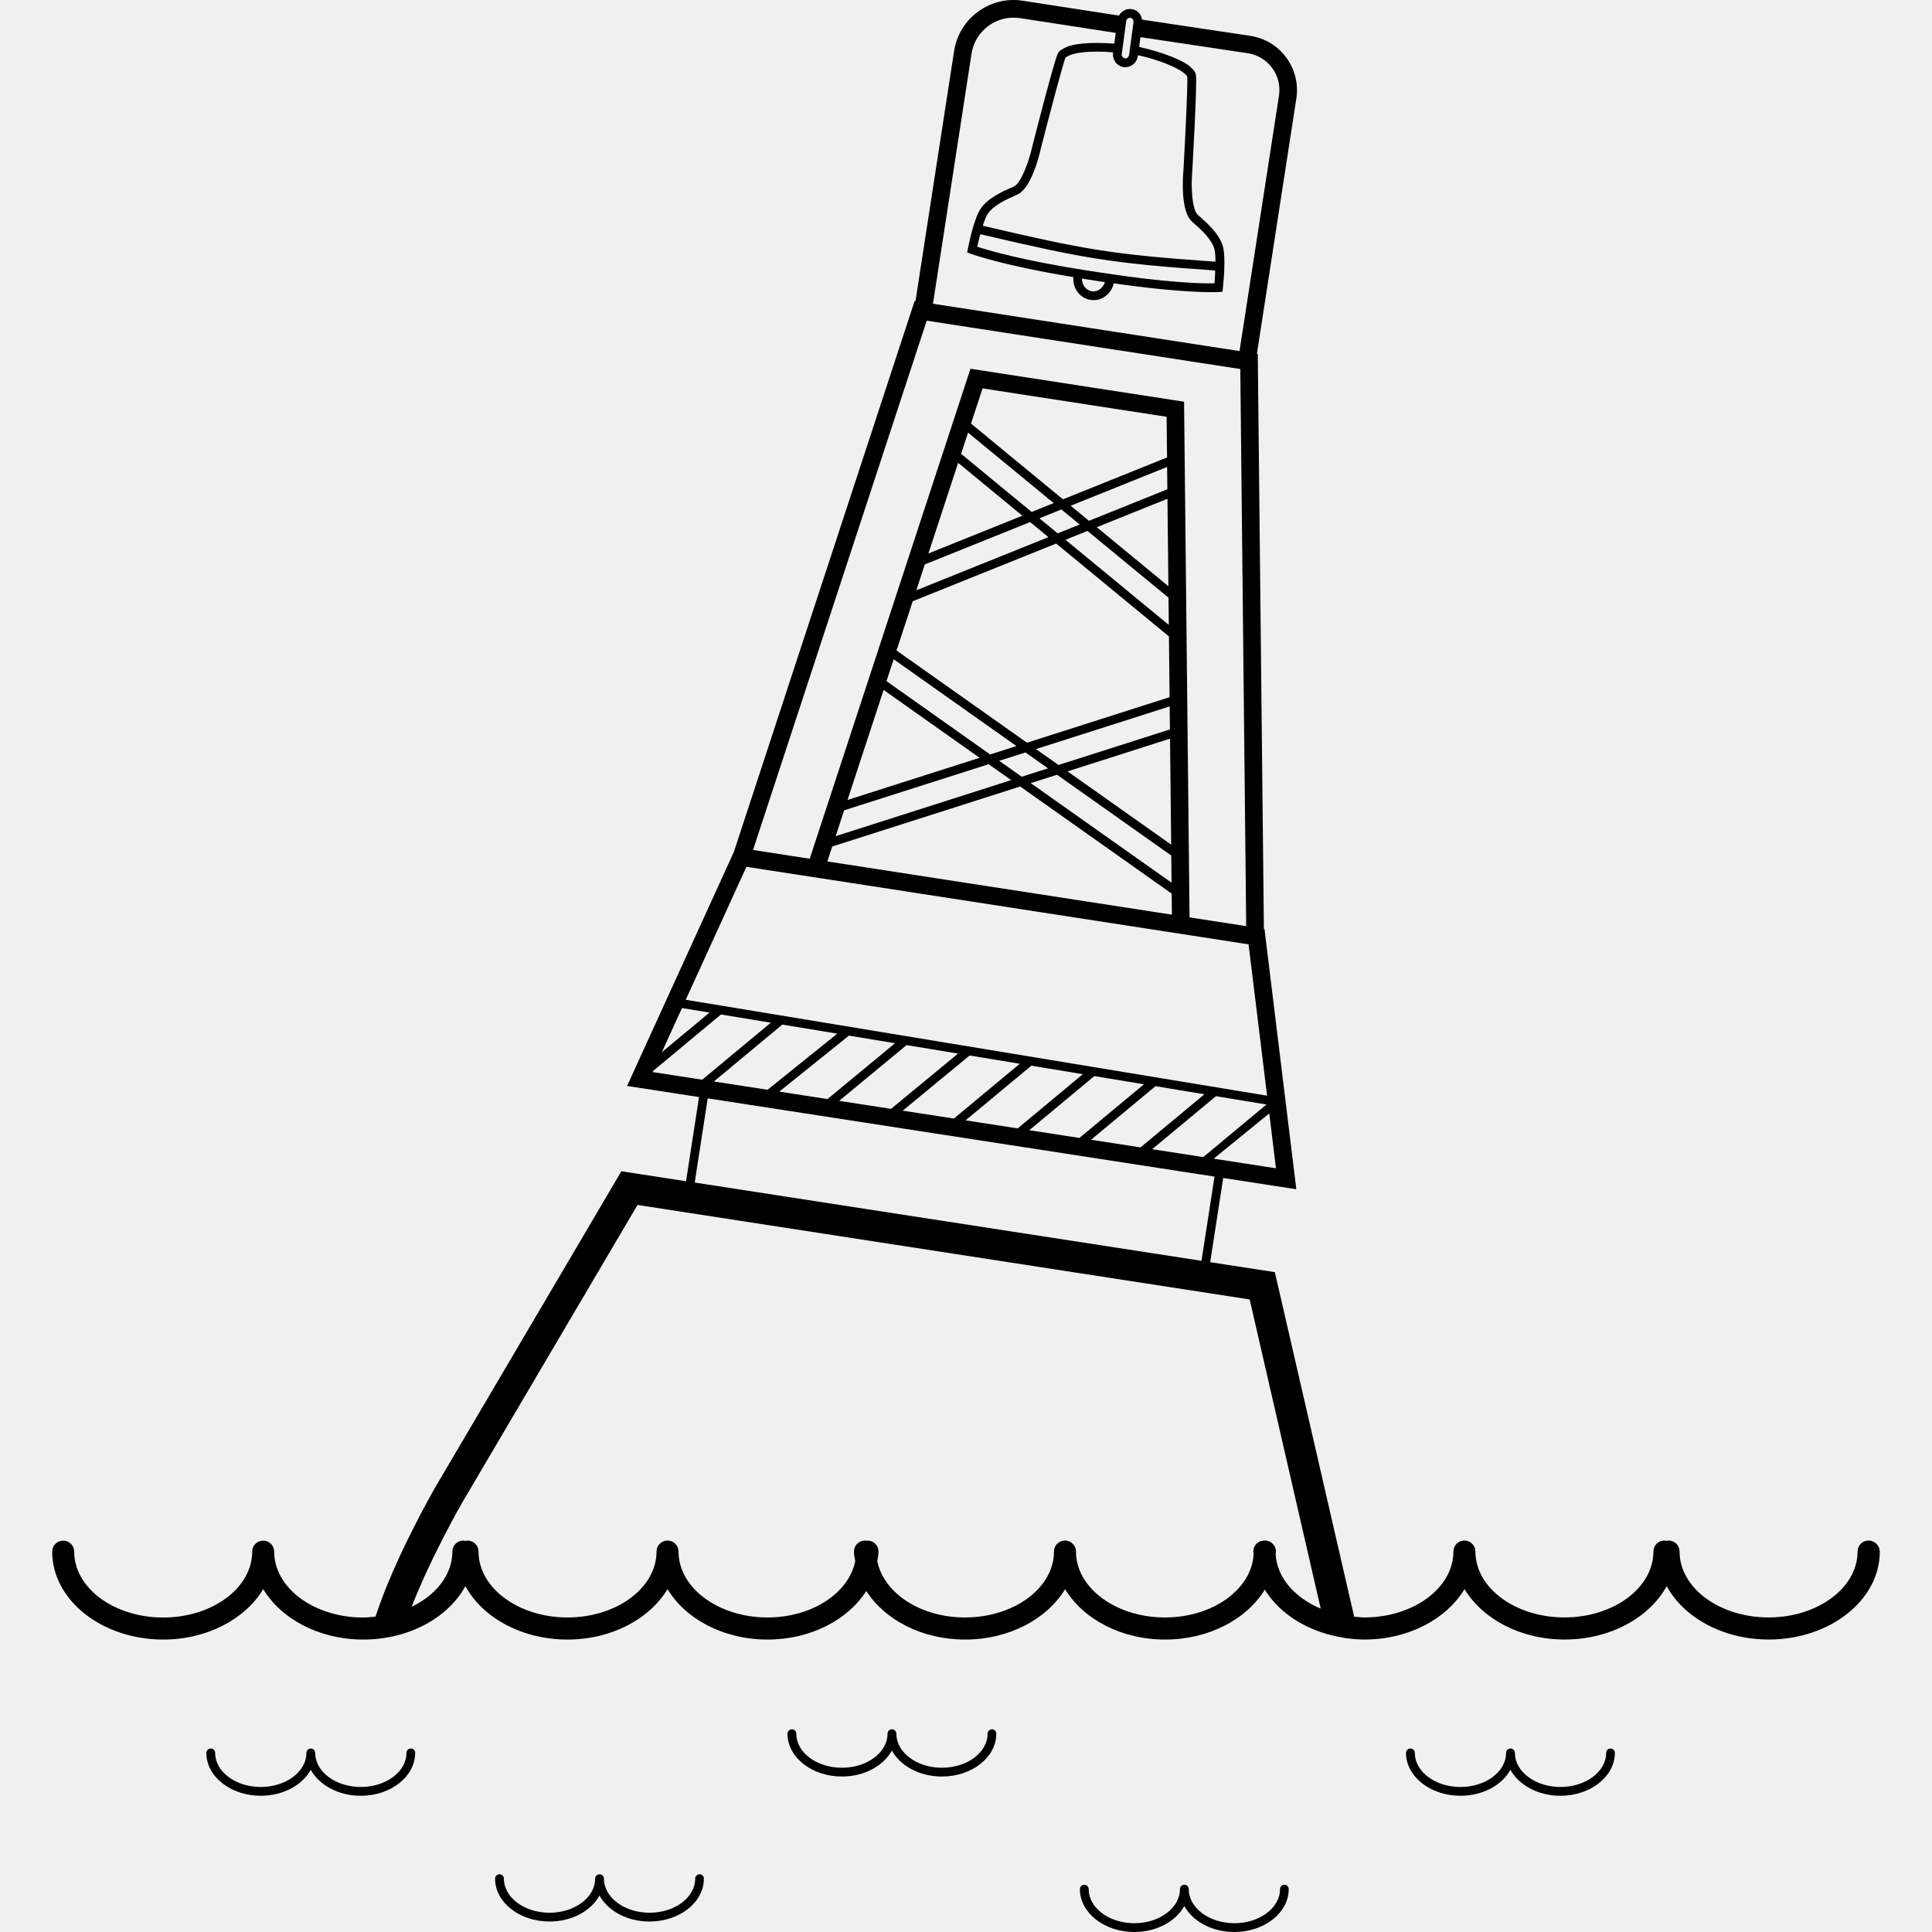
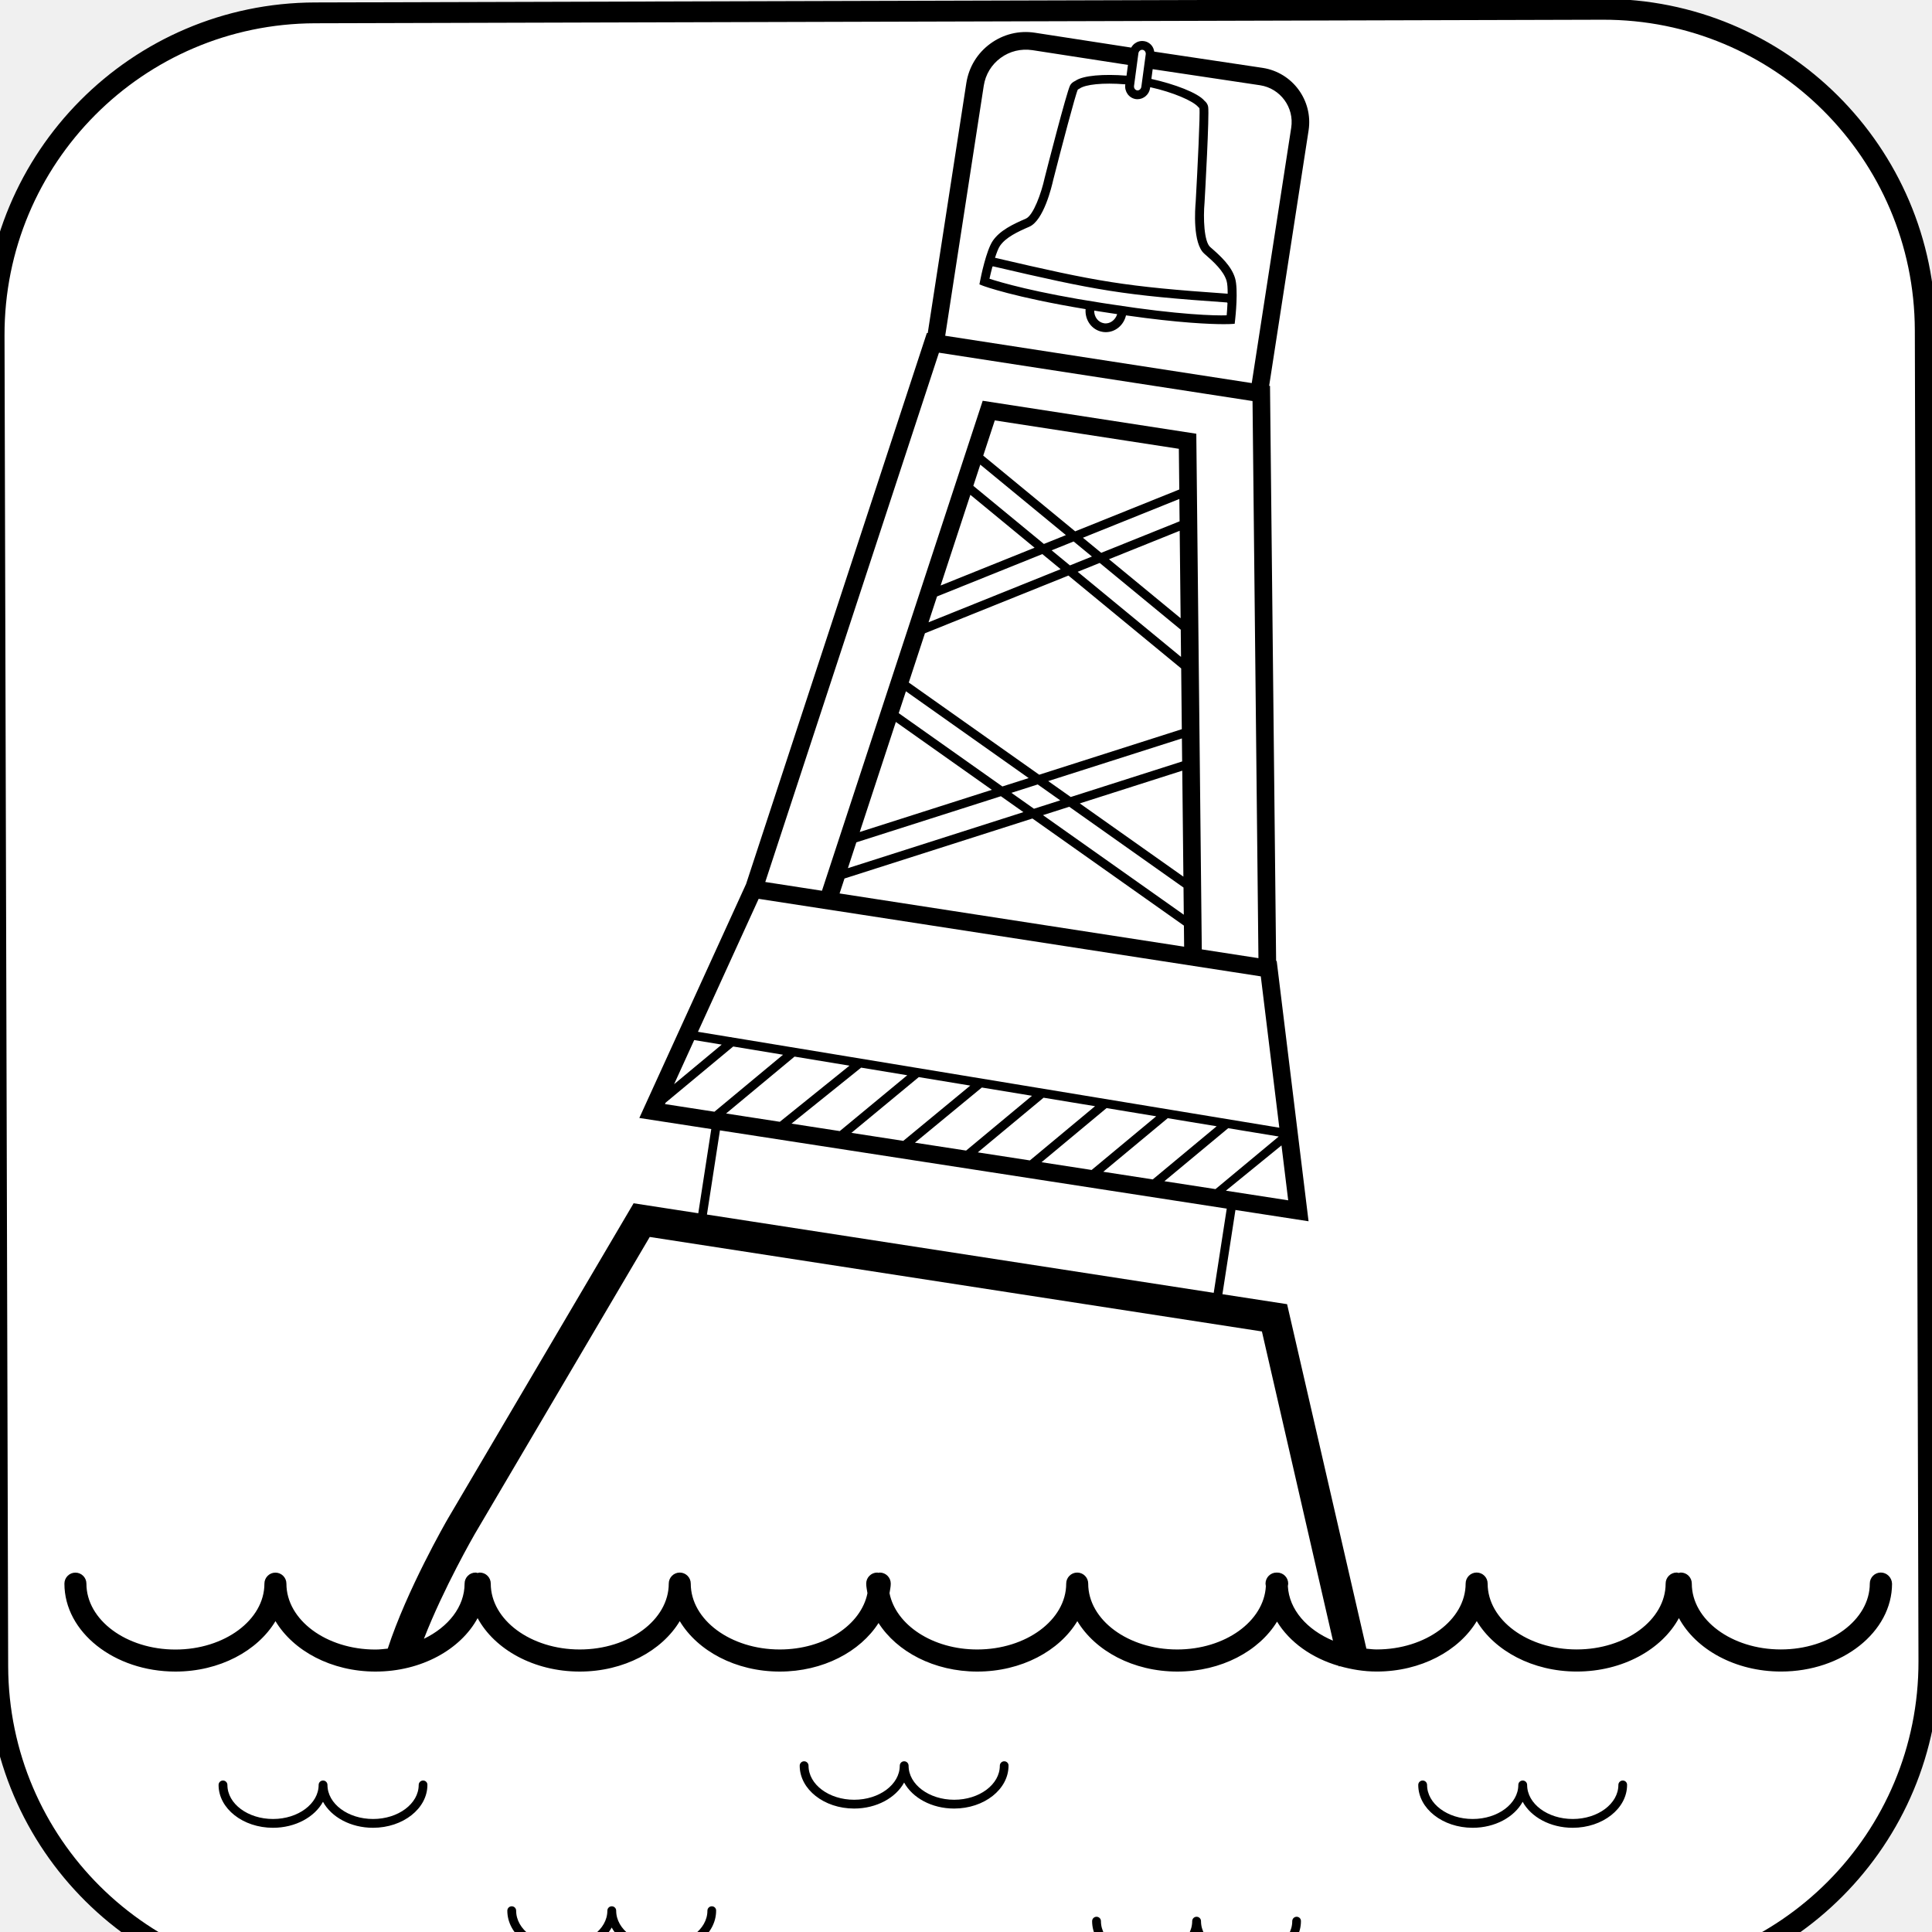
<svg xmlns="http://www.w3.org/2000/svg" version="1.1" id="Layer_1" x="0px" y="0px" viewBox="0 0 248.69 248.69" style="enable-background:new 0 0 248.69 248.69;" xml:space="preserve">
-   <g>
-     <g>
-       <g>
-         <path d="M52.889,225.07c-0.312,0-0.568,0.252-0.568,0.568c0,2.416-2.632,4.384-5.872,4.384s-5.872-1.964-5.872-4.384     c0-0.312-0.252-0.568-0.568-0.568s-0.568,0.252-0.568,0.568c0,2.416-2.632,4.384-5.872,4.384s-5.872-1.964-5.872-4.384     c0-0.312-0.252-0.568-0.568-0.568c-0.316,0-0.568,0.252-0.568,0.568c0,3.044,3.14,5.516,7.004,5.516     c2.884,0,5.364-1.38,6.436-3.348c1.072,1.968,3.552,3.348,6.436,3.348c3.864,0,7.004-2.472,7.004-5.516     C53.457,225.322,53.201,225.07,52.889,225.07z" />
-         <path d="M90.053,241.258c-0.312,0-0.568,0.252-0.568,0.568c0,2.416-2.632,4.384-5.872,4.384s-5.872-1.964-5.872-4.384     c0-0.312-0.252-0.568-0.568-0.568s-0.568,0.252-0.568,0.568c0,2.416-2.632,4.384-5.868,4.384c-3.24,0-5.872-1.964-5.872-4.384     c0-0.312-0.252-0.568-0.568-0.568c-0.316,0-0.568,0.252-0.568,0.568c0,3.044,3.14,5.516,7.004,5.516     c2.884,0,5.364-1.38,6.432-3.348c1.072,1.968,3.552,3.348,6.436,3.348c3.864,0,7.004-2.472,7.004-5.516     C90.621,241.51,90.365,241.258,90.053,241.258z" />
-         <path d="M127.693,222.594c-0.312,0-0.568,0.252-0.568,0.568c0,2.416-2.632,4.384-5.872,4.384c-3.24,0-5.872-1.964-5.872-4.384     c0-0.312-0.252-0.568-0.568-0.568c-0.316,0-0.568,0.252-0.568,0.568c0,2.416-2.632,4.384-5.872,4.384s-5.872-1.964-5.872-4.384     c0-0.312-0.252-0.568-0.568-0.568s-0.568,0.252-0.568,0.568c0,3.044,3.14,5.516,7.004,5.516c2.884,0,5.364-1.38,6.436-3.348     c1.072,1.968,3.552,3.348,6.436,3.348c3.864,0,7.004-2.472,7.004-5.516C128.261,222.846,128.005,222.594,127.693,222.594z" />
-         <path d="M240.525,198.298c-0.78,0-1.416,0.636-1.416,1.416c0,4.68-5.14,8.484-11.456,8.484s-11.456-3.804-11.456-8.484     c0-0.78-0.636-1.416-1.416-1.416c-0.096,0-0.176,0.036-0.268,0.056c-0.088-0.016-0.172-0.056-0.268-0.056     c-0.78,0-1.416,0.636-1.416,1.416c0,4.68-5.14,8.484-11.456,8.484s-11.456-3.804-11.456-8.484c0-0.78-0.636-1.416-1.416-1.416     c-0.78,0-1.416,0.636-1.416,1.416c0,4.68-5.14,8.484-11.456,8.484c-0.452,0-0.884-0.06-1.32-0.1l-10.208-44.344l-8.324-1.284     l1.676-10.84l9.412,1.452l-4.1-33.504l-0.076-0.012l-0.776-73.048l-0.008-0.96l-0.112-0.016l5.076-32.876     c0.588-3.844-2.056-7.452-5.9-8.048l-13.968-2.092c-0.044-0.268-0.132-0.528-0.3-0.748c-0.256-0.34-0.632-0.556-1.044-0.608     c-0.436-0.056-0.84,0.06-1.176,0.316c-0.184,0.14-0.332,0.32-0.444,0.52l-12.384-1.912c-2.036-0.32-4.088,0.184-5.756,1.408     c-1.672,1.22-2.764,3.02-3.084,5.068l-4.968,32.188l-0.112-0.016l-23.268,70.92l-13.288,29.12l-0.024,0.02     c0.004,0,0.012,0,0.016,0l-0.448,0.984l9.26,1.428l-1.672,10.836l-8.324-1.284l-23.9,40.584c-0.26,0.444-5.3,9.22-7.748,16.74     c-0.524,0.056-1.044,0.12-1.588,0.12c-6.316,0-11.456-3.804-11.456-8.484c0-0.78-0.636-1.416-1.416-1.416     c-0.78,0-1.416,0.636-1.416,1.416c0,4.68-5.14,8.484-11.456,8.484s-11.456-3.804-11.456-8.484c0-0.78-0.636-1.416-1.416-1.416     c-0.78,0-1.416,0.636-1.416,1.416c0,6.244,6.416,11.32,14.292,11.32c5.692,0,10.576-2.668,12.876-6.492     c2.296,3.824,7.184,6.492,12.876,6.492c5.892,0,10.956-2.84,13.144-6.88c2.184,4.04,7.252,6.88,13.144,6.88     c5.692,0,10.576-2.668,12.876-6.492c2.296,3.824,7.184,6.492,12.876,6.492c5.568,0,10.352-2.56,12.712-6.252     c2.356,3.692,7.144,6.252,12.712,6.252c5.692,0,10.576-2.668,12.876-6.492c2.296,3.824,7.184,6.492,12.876,6.492     c5.656,0,10.516-2.64,12.832-6.428c1.608,2.632,4.448,4.684,7.944,5.7l0.016,0.072c0.036-0.016,0.08-0.024,0.116-0.04     c1.496,0.42,3.08,0.692,4.756,0.692c5.692,0,10.576-2.668,12.876-6.492c2.296,3.824,7.184,6.492,12.876,6.492     c5.892,0,10.956-2.84,13.144-6.88c2.184,4.04,7.252,6.88,13.144,6.88c7.88,0,14.292-5.08,14.292-11.32     C241.941,198.938,241.305,198.298,240.525,198.298z M164.245,150.386l-8.02-1.24l7.156-5.828L164.245,150.386z M109.273,133.306     l5.936,0.98l-8.688,7.188l-6.212-0.96L109.273,133.306z M98.805,140.278l-6.916-1.068l8.812-7.324l7.068,1.168L98.805,140.278z      M116.693,134.526l6.628,1.092l-8.624,7.116l-6.676-1.032L116.693,134.526z M124.809,135.866l6.456,1.064l-8.48,7.052     l-6.588-1.016L124.809,135.866z M132.757,137.178l6.624,1.092l-8.388,6.98l-6.704-1.036L132.757,137.178z M140.865,138.514     l6.388,1.056l-8.312,6.908l-6.448-0.996L140.865,138.514z M148.737,139.814l6.3,1.04l-8.228,6.84l-6.368-0.984L148.737,139.814z      M156.521,141.102l6.504,1.072l-8.14,6.768l-6.576-1.016L156.521,141.102z M144.961,2.746c0.02-0.144,0.092-0.28,0.208-0.36     c0.096-0.08,0.224-0.112,0.336-0.092c0.116,0.016,0.224,0.08,0.296,0.176c0.088,0.112,0.124,0.252,0.104,0.404l-0.564,4.18     c-0.04,0.28-0.284,0.496-0.544,0.456c-0.12-0.016-0.228-0.084-0.304-0.188c-0.08-0.112-0.112-0.248-0.092-0.396L144.961,2.746z      M144.645,8.638h0.004c0.072,0.008,0.136,0.012,0.204,0.012c0.804-0.008,1.504-0.616,1.616-1.452l0.012-0.096     c2.948,0.652,5.528,1.768,6.184,2.552c0.116,0.096,0.148,0.152,0.152,0.152c0.108,0.7-0.24,7.776-0.48,12.06     c-0.08,0.884-0.412,5.356,1.116,6.676c1.24,1.072,2.476,2.22,2.856,3.476c0.112,0.368,0.144,0.996,0.144,1.668     c-13.344-0.928-16.7-1.532-29.948-4.624c0.208-0.64,0.424-1.228,0.644-1.544c0.744-1.084,2.264-1.804,3.764-2.452     c1.856-0.796,2.892-5.16,3.08-6.008c1.068-4.18,2.872-11.04,3.168-11.64c0,0,0.036-0.04,0.248-0.148     c0.736-0.512,2.932-0.776,5.868-0.536l-0.004,0.044c-0.06,0.432,0.052,0.864,0.304,1.216     C143.837,8.35,144.217,8.578,144.645,8.638z M141.621,35.078c-0.248-0.036-1.152-0.172-1.4-0.212     c-8.604-1.328-13.076-2.664-14.428-3.108c0.092-0.428,0.228-0.98,0.376-1.548c0.024-0.024,0.056-0.02,0.076-0.048     c13.34,3.116,16.68,3.72,30.128,4.652c0.012,0.032,0.04,0.048,0.056,0.076c-0.028,0.58-0.064,1.144-0.104,1.576     C154.889,36.522,150.225,36.41,141.621,35.078z M142.229,36.314c-0.228,0.772-0.96,1.304-1.692,1.176     c-0.764-0.12-1.28-0.832-1.264-1.632c0.268,0.04,0.496,0.084,0.772,0.124c0.248,0.04,1.164,0.184,1.408,0.216     C141.725,36.242,141.965,36.27,142.229,36.314z M125.057,6.91c0.224-1.444,0.996-2.72,2.18-3.584     c1.18-0.864,2.62-1.204,4.076-0.992l12.304,1.9l-0.184,1.384c-2.916-0.232-5.596-0.036-6.58,0.664     c-0.336,0.156-0.56,0.348-0.688,0.6c-0.464,0.936-2.984,10.768-3.272,11.908c-0.416,1.916-1.444,4.808-2.416,5.232     c-1.652,0.712-3.344,1.516-4.256,2.852c-0.852,1.244-1.56,4.752-1.632,5.144l-0.092,0.468l0.444,0.172     c0.164,0.064,4.008,1.484,13.224,3.012c-0.112,1.424,0.82,2.716,2.208,2.932c0.132,0.024,0.26,0.032,0.396,0.032     c1.232,0,2.308-0.9,2.596-2.16c6.864,0.984,10.892,1.132,12.576,1.132c0.588,0,0.896-0.016,0.94-0.02l0.472-0.028l0.056-0.476     c0.048-0.4,0.428-3.948-0.004-5.396c-0.464-1.552-1.836-2.828-3.2-4.008c-0.8-0.692-0.908-3.756-0.728-5.736     c0.068-1.152,0.632-11.284,0.464-12.32c-0.048-0.3-0.236-0.584-0.472-0.768c-0.84-1.028-3.888-2.16-6.836-2.816l0.168-1.256     l13.832,2.072c2.604,0.404,4.404,2.852,4,5.46l-5.08,32.876l-39.46-6.092L125.057,6.91z M119.289,41.278l40.364,6.224     l0.76,71.712l-7.292-1.128l-0.696-65.416l-0.008-0.96l-27.496-4.244l-20.692,63.072l-7.296-1.128L119.289,41.278z      M139.981,68.342l10.432,8.592l0.036,3.504l-13.304-10.956L139.981,68.342z M136.149,68.658l-2.356-1.94l2.832-1.14l2.356,1.94     L136.149,68.658z M141.177,67.862l9.1-3.66l0.12,11.256L141.177,67.862z M140.177,67.038l-2.356-1.94l12.412-4.992l0.032,2.876     L140.177,67.038z M136.825,64.274l-11.836-9.748l1.488-4.532l23.692,3.656l0.056,5.236L136.825,64.274z M135.629,64.758     l-2.832,1.14l-9.084-7.48l0.896-2.732L135.629,64.758z M131.597,66.382l-12.092,4.864l3.828-11.672L131.597,66.382z      M132.597,67.202l2.356,1.94l-17.004,6.84l1.092-3.328L132.597,67.202z M135.953,69.966l14.516,11.956l0.08,7.82l-18.356,5.86     l-16.788-11.868l2.08-6.34L135.953,69.966z M136.061,99.726l14.708,10.4l0.036,3.496l-18.128-12.816L136.061,99.726z      M131.517,99.982l-2.9-2.048l3.384-1.08l2.9,2.048L131.517,99.982z M137.417,99.294l13.192-4.212l0.144,13.64L137.417,99.294z      M136.253,98.47l-2.9-2.048l17.208-5.492l0.032,2.964L136.253,98.47z M130.837,96.034l-3.384,1.08l-13.344-9.436l0.928-2.816     L130.837,96.034z M126.097,97.546l-17.004,5.428l4.648-14.164L126.097,97.546z M127.261,98.37l2.9,2.048l-22.592,7.212     l1.088-3.324L127.261,98.37z M131.321,101.238l19.5,13.788l0.028,2.712l-44.352-6.852l0.632-1.924L131.321,101.238z      M96.081,111.578l9.696,1.496v-0.004l51.404,7.94l3.536,0.548l2.384,19.48l-70.5-11.632c-0.024-0.024-0.076-0.02-0.1-0.044     l-0.028,0.024l-4.204-0.692L96.081,111.578z M87.785,129.758l3.54,0.584l-6.128,5.096L87.785,129.758z M84.021,137.998     l0.084-0.18l8.7-7.232l6.412,1.06l-8.828,7.336L84.021,137.998z M91.097,141.382l65.236,10.072l-1.676,10.84l-65.232-10.076     L91.097,141.382z M164.201,200.054c0.004-0.116,0.044-0.22,0.044-0.336c0-0.78-0.636-1.416-1.416-1.416     c-0.016,0-0.028,0.008-0.044,0.008s-0.028-0.008-0.044-0.008c-0.78,0-1.416,0.636-1.416,1.416c0,0.116,0.04,0.224,0.044,0.336     c-0.244,4.52-5.252,8.148-11.412,8.148c-6.316,0-11.456-3.804-11.456-8.484c0-0.78-0.636-1.416-1.416-1.416     c-0.78,0-1.416,0.636-1.416,1.416c0,4.68-5.14,8.484-11.456,8.484c-5.744,0-10.468-3.156-11.288-7.244     c0.06-0.412,0.16-0.816,0.16-1.24c0-0.78-0.636-1.416-1.416-1.416c-0.06,0-0.108,0.028-0.164,0.032     c-0.056-0.008-0.104-0.032-0.164-0.032c-0.78,0-1.416,0.636-1.416,1.416c0,0.424,0.1,0.828,0.16,1.24     c-0.82,4.088-5.544,7.244-11.288,7.244c-6.316,0-11.456-3.804-11.456-8.484c0-0.78-0.636-1.416-1.416-1.416     c-0.78,0-1.416,0.636-1.416,1.416c0,4.68-5.14,8.484-11.456,8.484s-11.456-3.804-11.456-8.484c0-0.78-0.636-1.416-1.416-1.416     c-0.096,0-0.176,0.036-0.268,0.056c-0.088-0.016-0.172-0.056-0.268-0.056c-0.78,0-1.416,0.636-1.416,1.416     c0,2.98-2.092,5.592-5.236,7.108c2.516-6.5,6.492-13.392,6.54-13.476l22.528-38.248l78.8,12.164l9.144,39.8     C166.645,205.65,164.365,203.066,164.201,200.054z" />
-         <path d="M207.313,225.07c-0.312,0-0.568,0.252-0.568,0.568c0,2.416-2.632,4.384-5.872,4.384c-3.24,0-5.872-1.964-5.872-4.384     c0-0.312-0.252-0.568-0.568-0.568s-0.568,0.252-0.568,0.568c0,2.416-2.632,4.384-5.872,4.384c-3.24,0-5.872-1.964-5.872-4.384     c0-0.312-0.252-0.568-0.568-0.568s-0.568,0.252-0.568,0.568c0,3.044,3.14,5.516,7.004,5.516c2.884,0,5.364-1.38,6.436-3.348     c1.072,1.968,3.552,3.348,6.436,3.348c3.864,0,7.004-2.472,7.004-5.516C207.877,225.322,207.625,225.07,207.313,225.07z" />
-         <path d="M165.333,242.606c-0.312,0-0.568,0.252-0.568,0.568c0,2.416-2.632,4.384-5.872,4.384c-3.24,0-5.872-1.964-5.872-4.384     c0-0.312-0.252-0.568-0.568-0.568s-0.568,0.252-0.568,0.568c0,2.416-2.632,4.384-5.872,4.384c-3.24,0-5.872-1.964-5.872-4.384     c0-0.312-0.252-0.568-0.568-0.568s-0.568,0.252-0.568,0.568c0,3.044,3.14,5.516,7.004,5.516c2.884,0,5.364-1.38,6.436-3.348     c1.072,1.968,3.552,3.348,6.436,3.348c3.864,0,7.004-2.472,7.004-5.516C165.897,242.858,165.645,242.606,165.333,242.606z" />
+   <defs id="defs53" />
+   <g id="g20">
+ </g>
+   <g id="g22">
+ </g>
+   <g id="g24">
+ </g>
+   <g id="g26">
+ </g>
+   <g id="g28">
+ </g>
+   <g id="g30">
+ </g>
+   <g id="g32">
+ </g>
+   <g id="g34">
+ </g>
+   <g id="g36">
+ </g>
+   <g id="g38">
+ </g>
+   <g id="g40">
+ </g>
+   <g id="g42">
+ </g>
+   <g id="g44">
+ </g>
+   <g id="g46">
+ </g>
+   <g id="g48">
+ </g>
+   <rect style="opacity:1;fill:#ffffff;fill-opacity:1;fill-rule:evenodd;stroke:#000000;stroke-width:2.68px;stroke-linecap:butt;stroke-linejoin:miter;stroke-opacity:1" id="rect932" width="248.578" height="254.146" x="-0.876" y="1.768" transform="matrix(0.9999962,-0.00275712,0.0027408,0.9999962,0,0)" ry="41.418" />
+   <g id="g18" transform="translate(1.574537,4.121132)">
+     <g id="g16">
+       <g id="g14">
+         <path d="m 52.889,225.07 c -0.312,0 -0.568,0.252 -0.568,0.568 0,2.416 -2.632,4.384 -5.872,4.384 -3.24,0 -5.872,-1.964 -5.872,-4.384 0,-0.312 -0.252,-0.568 -0.568,-0.568 -0.316,0 -0.568,0.252 -0.568,0.568 0,2.416 -2.632,4.384 -5.872,4.384 -3.24,0 -5.872,-1.964 -5.872,-4.384 0,-0.312 -0.252,-0.568 -0.568,-0.568 -0.316,0 -0.568,0.252 -0.568,0.568 0,3.044 3.14,5.516 7.004,5.516 2.884,0 5.364,-1.38 6.436,-3.348 1.072,1.968 3.552,3.348 6.436,3.348 3.864,0 7.004,-2.472 7.004,-5.516 0.016,-0.316 -0.24,-0.568 -0.552,-0.568 z" id="path2" />
+         <path d="m 90.053,241.258 c -0.312,0 -0.568,0.252 -0.568,0.568 0,2.416 -2.632,4.384 -5.872,4.384 -3.24,0 -5.872,-1.964 -5.872,-4.384 0,-0.312 -0.252,-0.568 -0.568,-0.568 -0.316,0 -0.568,0.252 -0.568,0.568 0,2.416 -2.632,4.384 -5.868,4.384 -3.24,0 -5.872,-1.964 -5.872,-4.384 0,-0.312 -0.252,-0.568 -0.568,-0.568 -0.316,0 -0.568,0.252 -0.568,0.568 0,3.044 3.14,5.516 7.004,5.516 2.884,0 5.364,-1.38 6.432,-3.348 1.072,1.968 3.552,3.348 6.436,3.348 3.864,0 7.004,-2.472 7.004,-5.516 0.016,-0.316 -0.24,-0.568 -0.552,-0.568 z" id="path4" />
+         <path d="m 127.693,222.594 c -0.312,0 -0.568,0.252 -0.568,0.568 0,2.416 -2.632,4.384 -5.872,4.384 -3.24,0 -5.872,-1.964 -5.872,-4.384 0,-0.312 -0.252,-0.568 -0.568,-0.568 -0.316,0 -0.568,0.252 -0.568,0.568 0,2.416 -2.632,4.384 -5.872,4.384 -3.24,0 -5.872,-1.964 -5.872,-4.384 0,-0.312 -0.252,-0.568 -0.568,-0.568 -0.316,0 -0.568,0.252 -0.568,0.568 0,3.044 3.14,5.516 7.004,5.516 2.884,0 5.364,-1.38 6.436,-3.348 1.072,1.968 3.552,3.348 6.436,3.348 3.864,0 7.004,-2.472 7.004,-5.516 0.016,-0.316 -0.24,-0.568 -0.552,-0.568 z" id="path6" />
+         <path d="m 164.201,200.054 c 0.164,3.012 2.444,5.596 5.804,7.012 l -9.144,-39.8 -78.8,-12.164 -22.528,38.248 c -0.048,0.084 -4.024,6.976 -6.54,13.476 3.144,-1.516 5.236,-4.128 5.236,-7.108 0,-0.78 0.636,-1.416 1.416,-1.416 0.096,0 0.18,0.04 0.268,0.056 0.092,-0.02 0.172,-0.056 0.268,-0.056 0.78,0 1.416,0.636 1.416,1.416 0,4.68 5.14,8.484 11.456,8.484 6.316,0 11.456,-3.804 11.456,-8.484 0,-0.78 0.636,-1.416 1.416,-1.416 0.78,0 1.416,0.636 1.416,1.416 0,4.68 5.14,8.484 11.456,8.484 5.744,0 10.468,-3.156 11.288,-7.244 -0.06,-0.412 -0.16,-0.816 -0.16,-1.24 0,-0.78 0.636,-1.416 1.416,-1.416 0.06,0 0.108,0.024 0.164,0.032 0.056,-0.004 0.104,-0.032 0.164,-0.032 0.78,0 1.416,0.636 1.416,1.416 0,0.424 -0.1,0.828 -0.16,1.24 0.82,4.088 5.544,7.244 11.288,7.244 6.316,0 11.456,-3.804 11.456,-8.484 0,-0.78 0.636,-1.416 1.416,-1.416 0.78,0 1.416,0.636 1.416,1.416 0,4.68 5.14,8.484 11.456,8.484 6.16,0 11.168,-3.628 11.412,-8.148 -0.004,-0.112 -0.044,-0.22 -0.044,-0.336 0,-0.78 0.636,-1.416 1.416,-1.416 0.016,0 0.028,0.008 0.044,0.008 0.016,0 0.028,-0.008 0.044,-0.008 0.78,0 1.416,0.636 1.416,1.416 0,0.116 -0.04,0.22 -0.044,0.336 z m -73.104,-58.672 -1.672,10.836 65.232,10.076 1.676,-10.84 z m -7.076,-3.384 6.368,0.984 8.828,-7.336 -6.412,-1.06 -8.7,7.232 z m 3.764,-8.24 -2.588,5.68 6.128,-5.096 z m 8.296,-18.18 -7.812,17.116 4.204,0.692 0.028,-0.024 c 0.024,0.024 0.076,0.02 0.1,0.044 l 70.5,11.632 -2.384,-19.48 -3.536,-0.548 -51.404,-7.94 v 0.004 z m 35.24,-10.34 -24.192,7.724 -0.632,1.924 44.352,6.852 -0.028,-2.712 z m -4.06,-2.868 -18.604,5.936 -1.088,3.324 22.592,-7.212 z m -1.164,-0.824 -12.356,-8.736 -4.648,14.164 z m 4.74,-1.512 -15.8,-11.172 -0.928,2.816 13.344,9.436 z m 5.416,2.436 14.34,-4.576 -0.032,-2.964 -17.208,5.492 z m 1.164,0.824 13.336,9.428 -0.144,-13.64 z m -5.9,0.688 3.384,-1.08 -2.9,-2.048 -3.384,1.08 z m 4.544,-0.256 -3.384,1.08 18.128,12.816 -0.036,-3.496 z m -0.108,-29.76 -18.468,7.428 -2.08,6.34 16.788,11.868 18.356,-5.86 -0.08,-7.82 z m -3.356,-2.764 -13.556,5.452 -1.092,3.328 17.004,-6.84 z m -1,-0.82 -8.264,-6.808 -3.828,11.672 z m 4.032,-1.624 -11.02,-9.072 -0.896,2.732 9.084,7.48 z m 1.196,-0.484 13.4,-5.388 -0.056,-5.236 -23.692,-3.656 -1.488,4.532 z m 3.352,2.764 10.088,-4.056 -0.032,-2.876 -12.412,4.992 z m 1,0.824 9.22,7.596 -0.12,-11.256 z m -5.028,0.796 2.832,-1.14 -2.356,-1.94 -2.832,1.14 z m 3.832,-0.316 -2.836,1.14 13.304,10.956 -0.036,-3.504 z m -20.692,-27.064 -22.356,68.132 7.296,1.128 20.692,-63.072 27.496,4.244 0.008,0.96 0.696,65.416 7.292,1.128 -0.76,-71.712 z m 5.768,-34.368 -4.964,32.188 39.46,6.092 5.08,-32.876 c 0.404,-2.608 -1.396,-5.056 -4,-5.46 l -13.832,-2.072 -0.168,1.256 c 2.948,0.656 5.996,1.788 6.836,2.816 0.236,0.184 0.424,0.468 0.472,0.768 0.168,1.036 -0.396,11.168 -0.464,12.32 -0.18,1.98 -0.072,5.044 0.728,5.736 1.364,1.18 2.736,2.456 3.2,4.008 0.432,1.448 0.052,4.996 0.004,5.396 l -0.056,0.476 -0.472,0.028 c -0.044,0.004 -0.352,0.02 -0.94,0.02 -1.684,0 -5.712,-0.148 -12.576,-1.132 -0.288,1.26 -1.364,2.16 -2.596,2.16 -0.136,0 -0.264,-0.008 -0.396,-0.032 -1.388,-0.216 -2.32,-1.508 -2.208,-2.932 -9.216,-1.528 -13.06,-2.948 -13.224,-3.012 l -0.444,-0.172 0.092,-0.468 c 0.072,-0.392 0.78,-3.9 1.632,-5.144 0.912,-1.336 2.604,-2.14 4.256,-2.852 0.972,-0.424 2,-3.316 2.416,-5.232 0.288,-1.14 2.808,-10.972 3.272,-11.908 0.128,-0.252 0.352,-0.444 0.688,-0.6 0.984,-0.7 3.664,-0.896 6.58,-0.664 l 0.184,-1.384 -12.304,-1.9 c -1.456,-0.212 -2.896,0.128 -4.076,0.992 -1.184,0.864 -1.956,2.14 -2.18,3.584 z m 17.172,29.404 c -0.264,-0.044 -0.504,-0.072 -0.776,-0.116 -0.244,-0.032 -1.16,-0.176 -1.408,-0.216 -0.276,-0.04 -0.504,-0.084 -0.772,-0.124 -0.016,0.8 0.5,1.512 1.264,1.632 0.732,0.128 1.464,-0.404 1.692,-1.176 z m -0.608,-1.236 c 8.604,1.332 13.268,1.444 14.704,1.388 0.04,-0.432 0.076,-0.996 0.104,-1.576 -0.016,-0.028 -0.044,-0.044 -0.056,-0.076 -13.448,-0.932 -16.788,-1.536 -30.128,-4.652 -0.02,0.028 -0.052,0.024 -0.076,0.048 -0.148,0.568 -0.284,1.12 -0.376,1.548 1.352,0.444 5.824,1.78 14.428,3.108 0.248,0.04 1.152,0.176 1.4,0.212 z m 3.024,-26.44 C 144.217,8.578 143.837,8.35 143.577,7.994 143.325,7.642 143.213,7.21 143.273,6.778 l 0.004,-0.044 c -2.936,-0.24 -5.132,0.024 -5.868,0.536 -0.212,0.108 -0.248,0.148 -0.248,0.148 -0.296,0.6 -2.1,7.46 -3.168,11.64 -0.188,0.848 -1.224,5.212 -3.08,6.008 -1.5,0.648 -3.02,1.368 -3.764,2.452 -0.22,0.316 -0.436,0.904 -0.644,1.544 13.248,3.092 16.604,3.696 29.948,4.624 0,-0.672 -0.032,-1.3 -0.144,-1.668 -0.38,-1.256 -1.616,-2.404 -2.856,-3.476 -1.528,-1.32 -1.196,-5.792 -1.116,-6.676 0.24,-4.284 0.588,-11.36 0.48,-12.06 -0.004,0 -0.036,-0.056 -0.152,-0.152 -0.656,-0.784 -3.236,-1.9 -6.184,-2.552 l -0.012,0.096 c -0.112,0.836 -0.812,1.444 -1.616,1.452 -0.068,0 -0.132,-0.004 -0.204,-0.012 z m 0.316,-5.892 -0.56,4.18 c -0.02,0.148 0.012,0.284 0.092,0.396 0.076,0.104 0.184,0.172 0.304,0.188 0.26,0.04 0.504,-0.176 0.544,-0.456 l 0.564,-4.18 c 0.02,-0.152 -0.016,-0.292 -0.104,-0.404 -0.072,-0.096 -0.18,-0.16 -0.296,-0.176 -0.112,-0.02 -0.24,0.012 -0.336,0.092 -0.116,0.08 -0.188,0.216 -0.208,0.36 z m 11.56,138.356 -8.212,6.824 6.576,1.016 8.14,-6.768 z m -7.784,-1.288 -8.296,6.896 6.368,0.984 8.228,-6.84 z m -7.872,-1.3 -8.372,6.968 6.448,0.996 8.312,-6.908 z m -8.108,-1.336 -8.468,7.036 6.704,1.036 8.388,-6.98 z m -7.948,-1.312 -8.612,7.1 6.588,1.016 8.48,-7.052 z m -8.116,-1.34 -8.672,7.176 6.676,1.032 8.624,-7.116 z m -17.888,5.752 8.964,-7.224 -7.068,-1.168 -8.812,7.324 z m 10.468,-6.972 -8.964,7.208 6.212,0.96 8.688,-7.188 z m 54.972,17.08 -0.864,-7.068 -7.156,5.828 z m 76.28,47.912 c 0.78,0 1.416,0.64 1.448,1.424 0,6.24 -6.412,11.32 -14.292,11.32 -5.892,0 -10.96,-2.84 -13.144,-6.88 -2.188,4.04 -7.252,6.88 -13.144,6.88 -5.692,0 -10.58,-2.668 -12.876,-6.492 -2.3,3.824 -7.184,6.492 -12.876,6.492 -1.676,0 -3.26,-0.272 -4.756,-0.692 -0.036,0.016 -0.08,0.024 -0.116,0.04 l -0.016,-0.072 c -3.496,-1.016 -6.336,-3.068 -7.944,-5.7 -2.316,3.788 -7.176,6.428 -12.832,6.428 -5.692,0 -10.58,-2.668 -12.876,-6.492 -2.3,3.824 -7.184,6.492 -12.876,6.492 -5.568,0 -10.356,-2.56 -12.712,-6.252 -2.36,3.692 -7.144,6.252 -12.712,6.252 -5.692,0 -10.58,-2.668 -12.876,-6.492 -2.3,3.824 -7.184,6.492 -12.876,6.492 -5.892,0 -10.96,-2.84 -13.144,-6.88 -2.188,4.04 -7.252,6.88 -13.144,6.88 -5.692,0 -10.58,-2.668 -12.876,-6.492 -2.3,3.824 -7.184,6.492 -12.876,6.492 -7.876,0 -14.292,-5.076 -14.292,-11.32 0,-0.78 0.636,-1.416 1.416,-1.416 0.78,0 1.416,0.636 1.416,1.416 0,4.68 5.14,8.484 11.456,8.484 6.316,0 11.456,-3.804 11.456,-8.484 0,-0.78 0.636,-1.416 1.416,-1.416 0.78,0 1.416,0.636 1.416,1.416 0,4.68 5.14,8.484 11.456,8.484 0.544,0 1.064,-0.064 1.588,-0.12 2.448,-7.52 7.488,-16.296 7.748,-16.74 l 23.9,-40.584 8.324,1.284 1.672,-10.836 -9.26,-1.428 0.448,-0.984 c -0.004,0 -0.012,0 -0.016,0 l 0.024,-0.02 13.288,-29.12 23.268,-70.92 0.112,0.016 4.968,-32.188 c 0.32,-2.048 1.412,-3.848 3.084,-5.068 1.668,-1.224 3.72,-1.728 5.756,-1.408 l 12.384,1.912 c 0.112,-0.2 0.26,-0.38 0.444,-0.52 0.336,-0.256 0.74,-0.372 1.176,-0.316 0.412,0.052 0.788,0.268 1.044,0.608 0.168,0.22 0.256,0.48 0.3,0.748 l 13.968,2.092 c 3.844,0.596 6.488,4.204 5.9,8.048 l -5.076,32.876 0.112,0.016 0.008,0.96 0.776,73.048 0.076,0.012 4.1,33.504 -9.412,-1.452 -1.676,10.84 8.324,1.284 10.208,44.344 c 0.436,0.04 0.868,0.1 1.32,0.1 6.316,0 11.456,-3.804 11.456,-8.484 0,-0.78 0.636,-1.416 1.416,-1.416 0.78,0 1.416,0.636 1.416,1.416 0,4.68 5.14,8.484 11.456,8.484 6.316,0 11.456,-3.804 11.456,-8.484 0,-0.78 0.636,-1.416 1.416,-1.416 0.096,0 0.18,0.04 0.268,0.056 0.092,-0.02 0.172,-0.056 0.268,-0.056 0.78,0 1.416,0.636 1.416,1.416 0,4.68 5.14,8.484 11.456,8.484 6.316,0 11.456,-3.804 11.456,-8.484 0,-0.78 0.636,-1.416 1.416,-1.416 z" id="path8" />
+         <path d="m 207.313,225.07 c -0.312,0 -0.568,0.252 -0.568,0.568 0,2.416 -2.632,4.384 -5.872,4.384 -3.24,0 -5.872,-1.964 -5.872,-4.384 0,-0.312 -0.252,-0.568 -0.568,-0.568 -0.316,0 -0.568,0.252 -0.568,0.568 0,2.416 -2.632,4.384 -5.872,4.384 -3.24,0 -5.872,-1.964 -5.872,-4.384 0,-0.312 -0.252,-0.568 -0.568,-0.568 -0.316,0 -0.568,0.252 -0.568,0.568 0,3.044 3.14,5.516 7.004,5.516 2.884,0 5.364,-1.38 6.436,-3.348 1.072,1.968 3.552,3.348 6.436,3.348 3.864,0 7.004,-2.472 7.004,-5.516 0.012,-0.316 -0.24,-0.568 -0.552,-0.568 z" id="path10" />
+         <path d="m 165.333,242.606 c -0.312,0 -0.568,0.252 -0.568,0.568 0,2.416 -2.632,4.384 -5.872,4.384 -3.24,0 -5.872,-1.964 -5.872,-4.384 0,-0.312 -0.252,-0.568 -0.568,-0.568 -0.316,0 -0.568,0.252 -0.568,0.568 0,2.416 -2.632,4.384 -5.872,4.384 -3.24,0 -5.872,-1.964 -5.872,-4.384 0,-0.312 -0.252,-0.568 -0.568,-0.568 -0.316,0 -0.568,0.252 -0.568,0.568 0,3.044 3.14,5.516 7.004,5.516 2.884,0 5.364,-1.38 6.436,-3.348 1.072,1.968 3.552,3.348 6.436,3.348 3.864,0 7.004,-2.472 7.004,-5.516 0.012,-0.316 -0.24,-0.568 -0.552,-0.568 z" id="path12" />
      </g>
    </g>
  </g>
-   <g>
- </g>
-   <g>
- </g>
-   <g>
- </g>
-   <g>
- </g>
-   <g>
- </g>
-   <g>
- </g>
-   <g>
- </g>
-   <g>
- </g>
-   <g>
- </g>
-   <g>
- </g>
-   <g>
- </g>
-   <g>
- </g>
-   <g>
- </g>
-   <g>
- </g>
-   <g>
- </g>
</svg>
